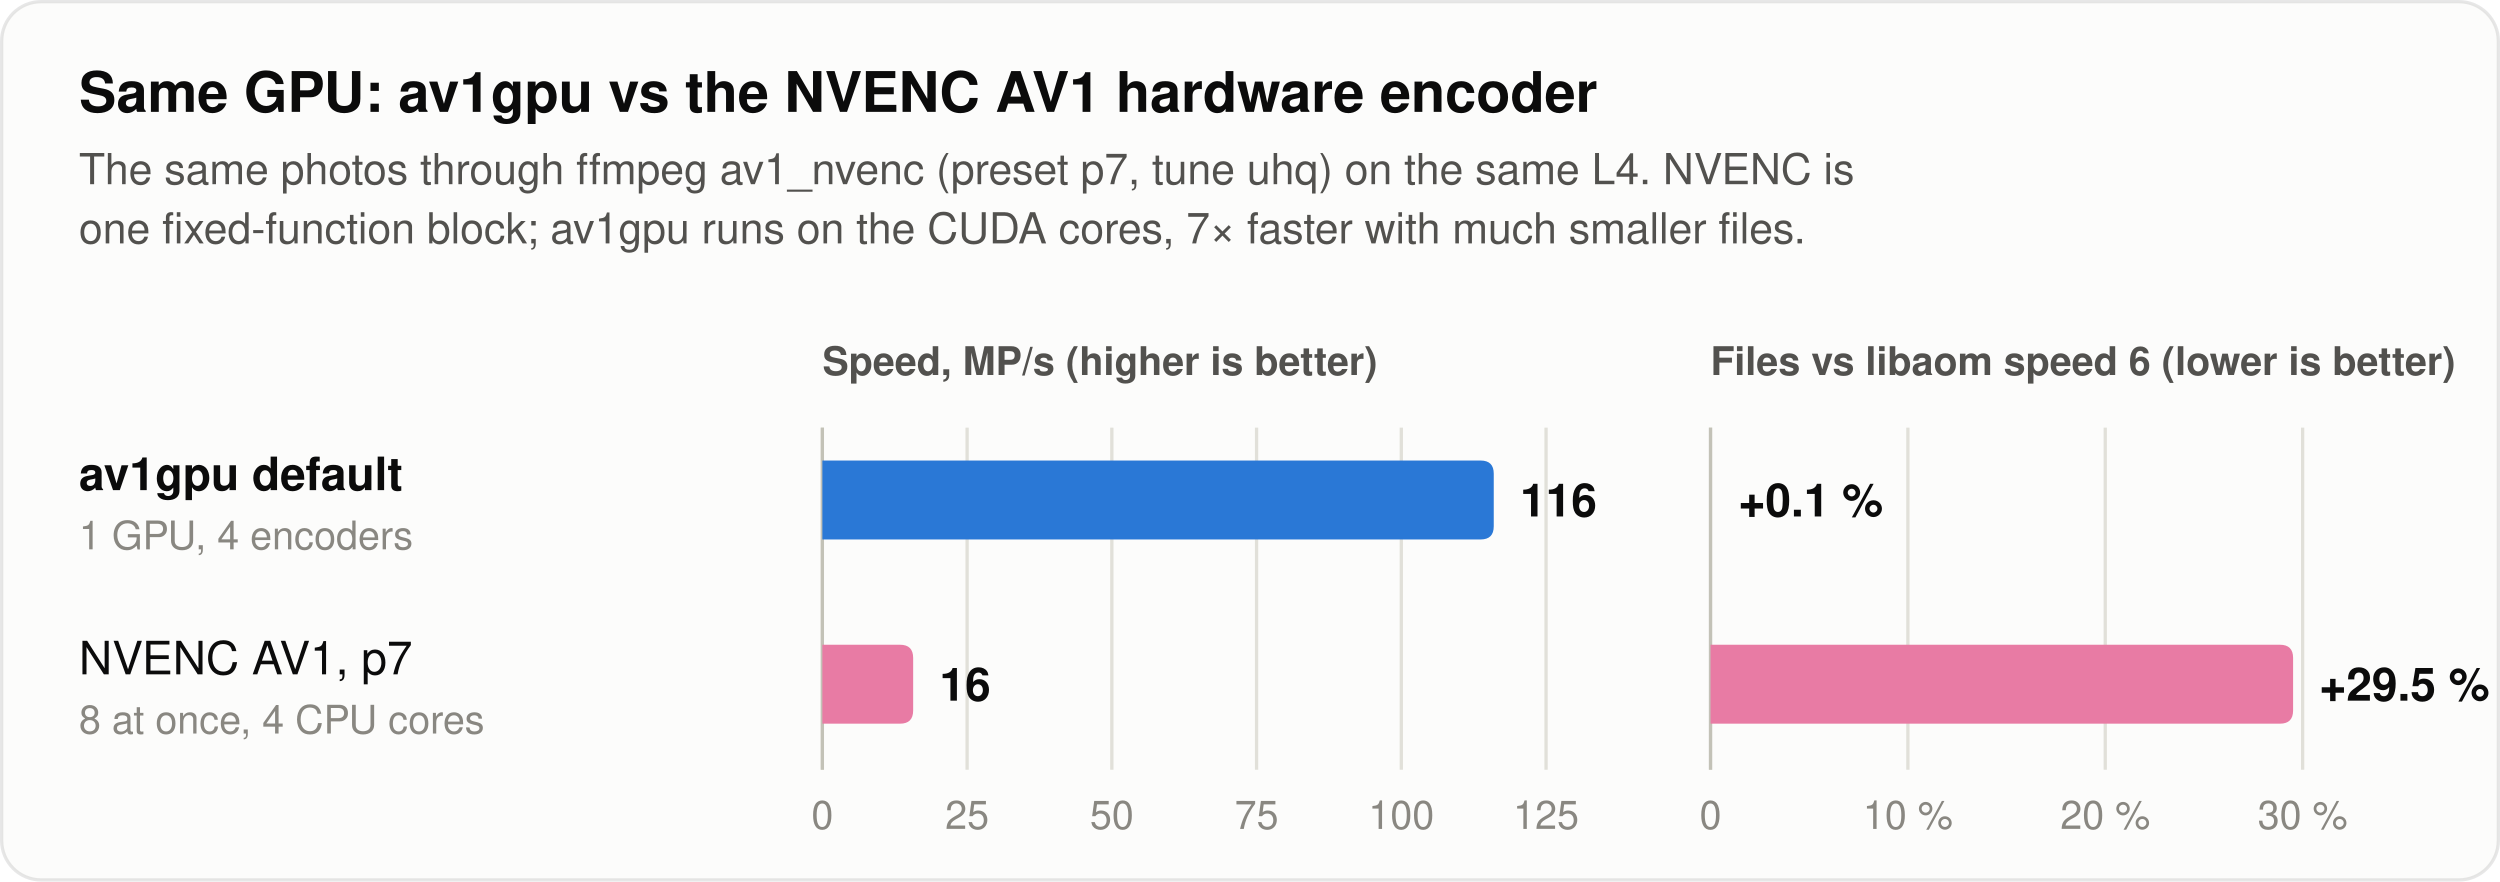
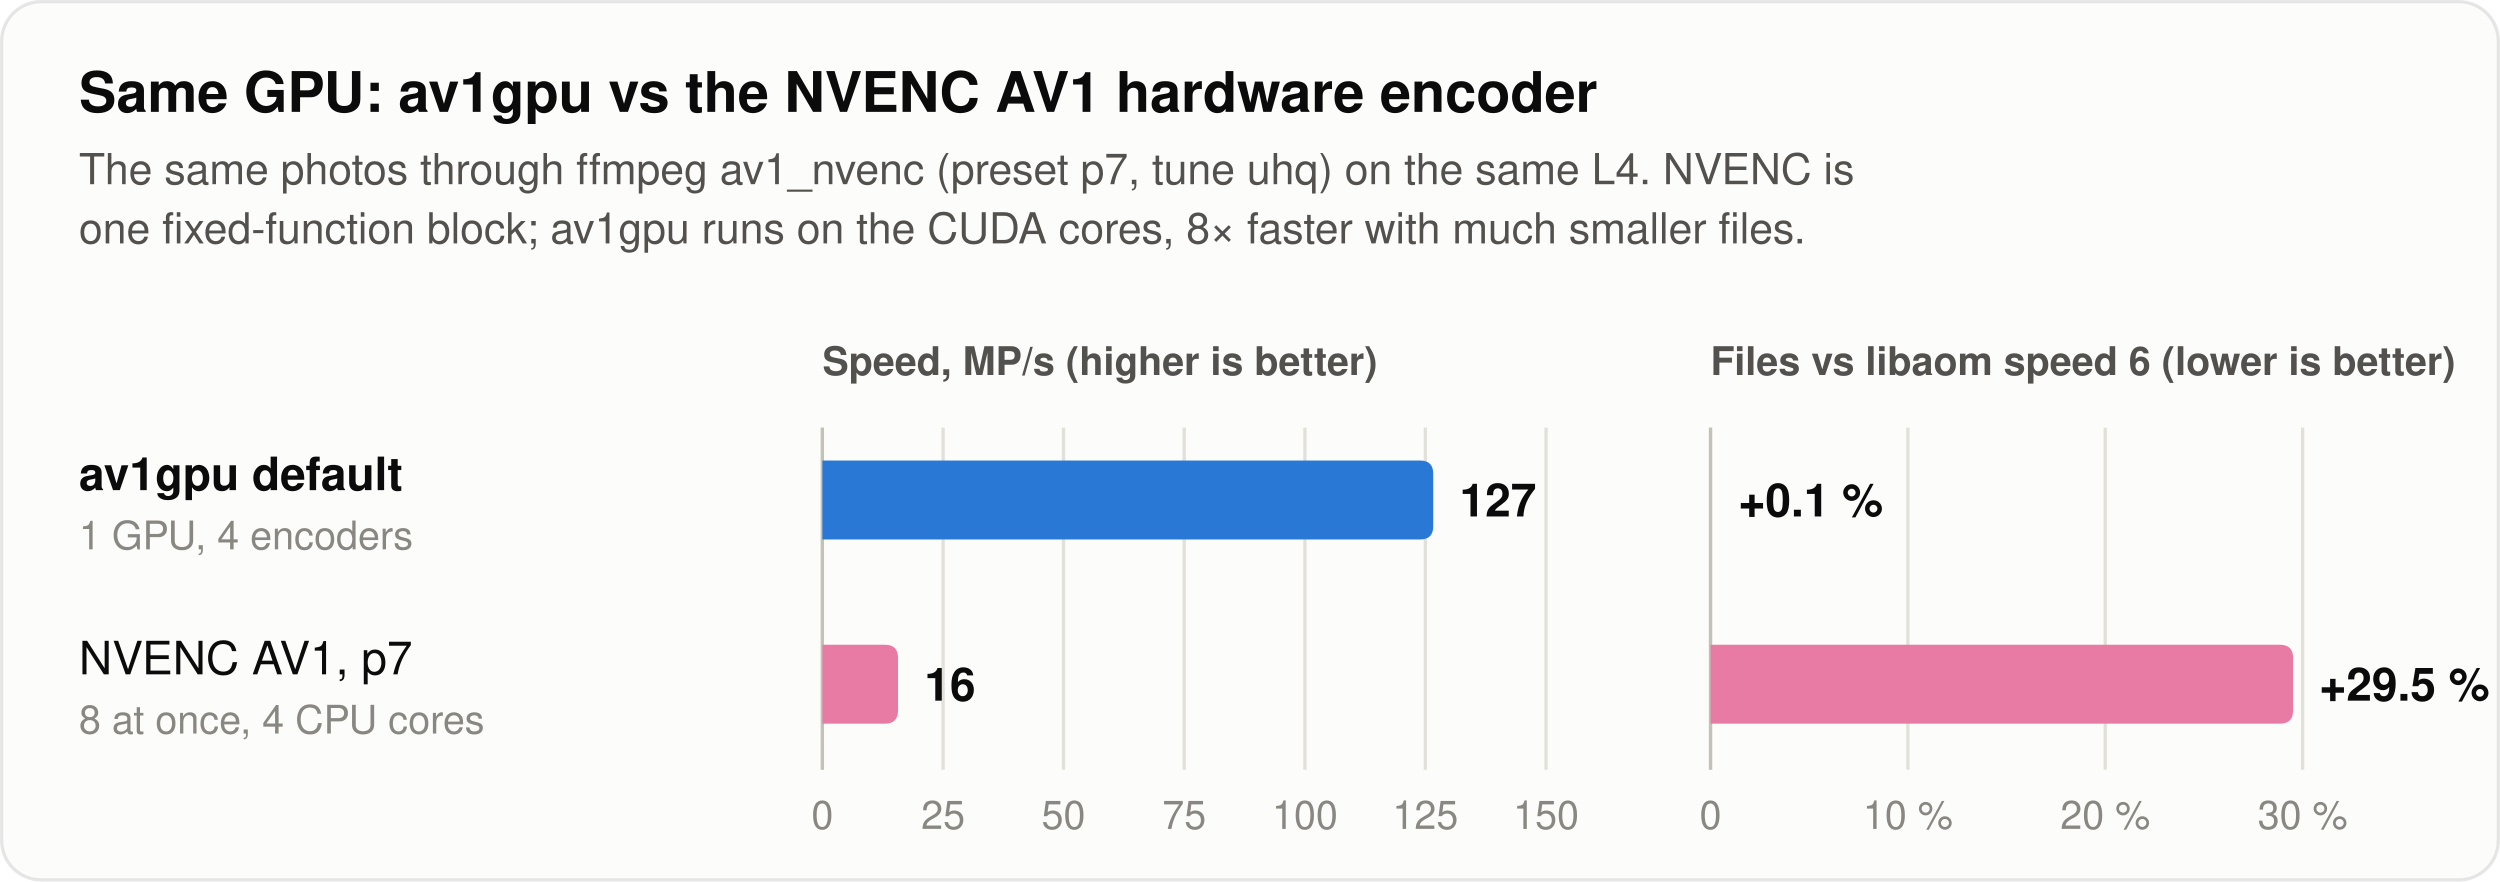
<svg xmlns="http://www.w3.org/2000/svg" width="760" height="268" viewBox="0 0 760 268" font-family="system-ui,-apple-system,'Segoe UI',Helvetica,Arial,sans-serif" role="img" aria-label="Same GPU: av1gpu vs the NVENC AV1 hardware encoder">
  <rect x="0.5" y="0.5" width="759" height="267" rx="12" fill="#fcfcfb" stroke="rgba(11,11,11,0.10)" />
  <text x="24.0" y="34.0" font-size="17" fill="#0b0b0b" text-anchor="start" font-weight="600">Same GPU: av1gpu vs the NVENC AV1 hardware encoder</text>
  <text x="24.0" y="56.0" font-size="13" fill="#52514e" text-anchor="start" font-weight="400">The same photos through ffmpeg av1_nvenc (preset p7, tune uhq) on the same L4. NVENC is</text>
-   <text x="24.0" y="74.0" font-size="13" fill="#52514e" text-anchor="start" font-weight="400">one fixed-function block; av1gpu runs on the CUDA cores, 7× faster with much smaller files.</text>
+   <text x="24.0" y="74.0" font-size="13" fill="#52514e" text-anchor="start" font-weight="400">one fixed-function block; av1gpu runs on the CUDA cores, 8× faster with much smaller files.</text>
  <text x="250.0" y="114.0" font-size="12" fill="#52514e" text-anchor="start" font-weight="600">Speed, MP/s  (higher is better)</text>
  <line x1="250.0" y1="130.0" x2="250.0" y2="234.0" stroke="#e1e0d9" stroke-width="1" />
  <text x="250.0" y="252.0" font-size="12" fill="#898781" text-anchor="middle" font-weight="400">0</text>
-   <line x1="294.0" y1="130.0" x2="294.0" y2="234.0" stroke="#e1e0d9" stroke-width="1" />
-   <text x="294.0" y="252.0" font-size="12" fill="#898781" text-anchor="middle" font-weight="400">25</text>
-   <line x1="338.0" y1="130.0" x2="338.0" y2="234.0" stroke="#e1e0d9" stroke-width="1" />
-   <text x="338.0" y="252.0" font-size="12" fill="#898781" text-anchor="middle" font-weight="400">50</text>
-   <line x1="382.0" y1="130.0" x2="382.0" y2="234.0" stroke="#e1e0d9" stroke-width="1" />
-   <text x="382.0" y="252.0" font-size="12" fill="#898781" text-anchor="middle" font-weight="400">75</text>
-   <line x1="426.0" y1="130.0" x2="426.0" y2="234.0" stroke="#e1e0d9" stroke-width="1" />
-   <text x="426.0" y="252.0" font-size="12" fill="#898781" text-anchor="middle" font-weight="400">100</text>
+   <line x1="286.7" y1="130.0" x2="286.7" y2="234.0" stroke="#e1e0d9" stroke-width="1" />
+   <text x="286.7" y="252.0" font-size="12" fill="#898781" text-anchor="middle" font-weight="400">25</text>
+   <line x1="323.3" y1="130.0" x2="323.3" y2="234.0" stroke="#e1e0d9" stroke-width="1" />
+   <text x="323.3" y="252.0" font-size="12" fill="#898781" text-anchor="middle" font-weight="400">50</text>
+   <line x1="360.0" y1="130.0" x2="360.0" y2="234.0" stroke="#e1e0d9" stroke-width="1" />
+   <text x="360.0" y="252.0" font-size="12" fill="#898781" text-anchor="middle" font-weight="400">75</text>
+   <line x1="396.7" y1="130.0" x2="396.7" y2="234.0" stroke="#e1e0d9" stroke-width="1" />
+   <text x="396.7" y="252.0" font-size="12" fill="#898781" text-anchor="middle" font-weight="400">100</text>
+   <line x1="433.3" y1="130.0" x2="433.3" y2="234.0" stroke="#e1e0d9" stroke-width="1" />
+   <text x="433.3" y="252.0" font-size="12" fill="#898781" text-anchor="middle" font-weight="400">125</text>
  <line x1="470.0" y1="130.0" x2="470.0" y2="234.0" stroke="#e1e0d9" stroke-width="1" />
-   <text x="470.0" y="252.0" font-size="12" fill="#898781" text-anchor="middle" font-weight="400">125</text>
+   <text x="470.0" y="252.0" font-size="12" fill="#898781" text-anchor="middle" font-weight="400">150</text>
  <line x1="250.0" y1="130.0" x2="250.0" y2="234.0" stroke="#c3c2b7" stroke-width="1" />
  <text x="520.0" y="114.0" font-size="12" fill="#52514e" text-anchor="start" font-weight="600">Files vs libaom speed 6  (lower is better)</text>
  <line x1="520.0" y1="130.0" x2="520.0" y2="234.0" stroke="#e1e0d9" stroke-width="1" />
  <text x="520.0" y="252.0" font-size="12" fill="#898781" text-anchor="middle" font-weight="400">0</text>
  <line x1="580.0" y1="130.0" x2="580.0" y2="234.0" stroke="#e1e0d9" stroke-width="1" />
  <text x="580.0" y="252.0" font-size="12" fill="#898781" text-anchor="middle" font-weight="400">10 %</text>
  <line x1="640.0" y1="130.0" x2="640.0" y2="234.0" stroke="#e1e0d9" stroke-width="1" />
  <text x="640.0" y="252.0" font-size="12" fill="#898781" text-anchor="middle" font-weight="400">20 %</text>
  <line x1="700.0" y1="130.0" x2="700.0" y2="234.0" stroke="#e1e0d9" stroke-width="1" />
  <text x="700.0" y="252.0" font-size="12" fill="#898781" text-anchor="middle" font-weight="400">30 %</text>
  <line x1="520.0" y1="130.0" x2="520.0" y2="234.0" stroke="#c3c2b7" stroke-width="1" />
  <text x="24.0" y="149.0" font-size="14" fill="#0b0b0b" text-anchor="start" font-weight="600">av1gpu default</text>
  <text x="24.0" y="167.0" font-size="12" fill="#898781" text-anchor="start" font-weight="400">1 GPU, 4 encoders</text>
-   <path d="M250.0,140.0 H450.1 Q454.1,140.0 454.1,144.0 V160.0 Q454.1,164.0 450.1,164.0 H250.0 Z" fill="#2a78d6" />
-   <text x="462.1" y="157.0" font-size="14" fill="#0b0b0b" text-anchor="start" font-weight="600">116</text>
+   <path d="M250.0,140.0 H431.7 Q435.7,140.0 435.7,144.0 V160.0 Q435.7,164.0 431.7,164.0 H250.0 Z" fill="#2a78d6" />
+   <text x="443.7" y="157.0" font-size="14" fill="#0b0b0b" text-anchor="start" font-weight="600">127</text>
  <text x="528.5" y="157.0" font-size="14" fill="#0b0b0b" text-anchor="start" font-weight="600">+0.1 %</text>
  <text x="24.0" y="205.0" font-size="14" fill="#0b0b0b" text-anchor="start" font-weight="400">NVENC AV1, p7</text>
  <text x="24.0" y="223.0" font-size="12" fill="#898781" text-anchor="start" font-weight="400">8 at once, 4 CPU cores</text>
-   <path d="M250.0,196.0 H273.6 Q277.6,196.0 277.6,200.0 V216.0 Q277.6,220.0 273.6,220.0 H250.0 Z" fill="#e87ba4" />
-   <text x="285.6" y="213.0" font-size="14" fill="#0b0b0b" text-anchor="start" font-weight="600">16</text>
+   <path d="M250.0,196.0 H269.0 Q273.0,196.0 273.0,200.0 V216.0 Q273.0,220.0 269.0,220.0 H250.0 Z" fill="#e87ba4" />
+   <text x="281.0" y="213.0" font-size="14" fill="#0b0b0b" text-anchor="start" font-weight="600">16</text>
  <path d="M520.0,196.0 H693.1 Q697.1,196.0 697.1,200.0 V216.0 Q697.1,220.0 693.1,220.0 H520.0 Z" fill="#e87ba4" />
  <text x="705.1" y="213.0" font-size="14" fill="#0b0b0b" text-anchor="start" font-weight="600">+29.5 %</text>
</svg>
